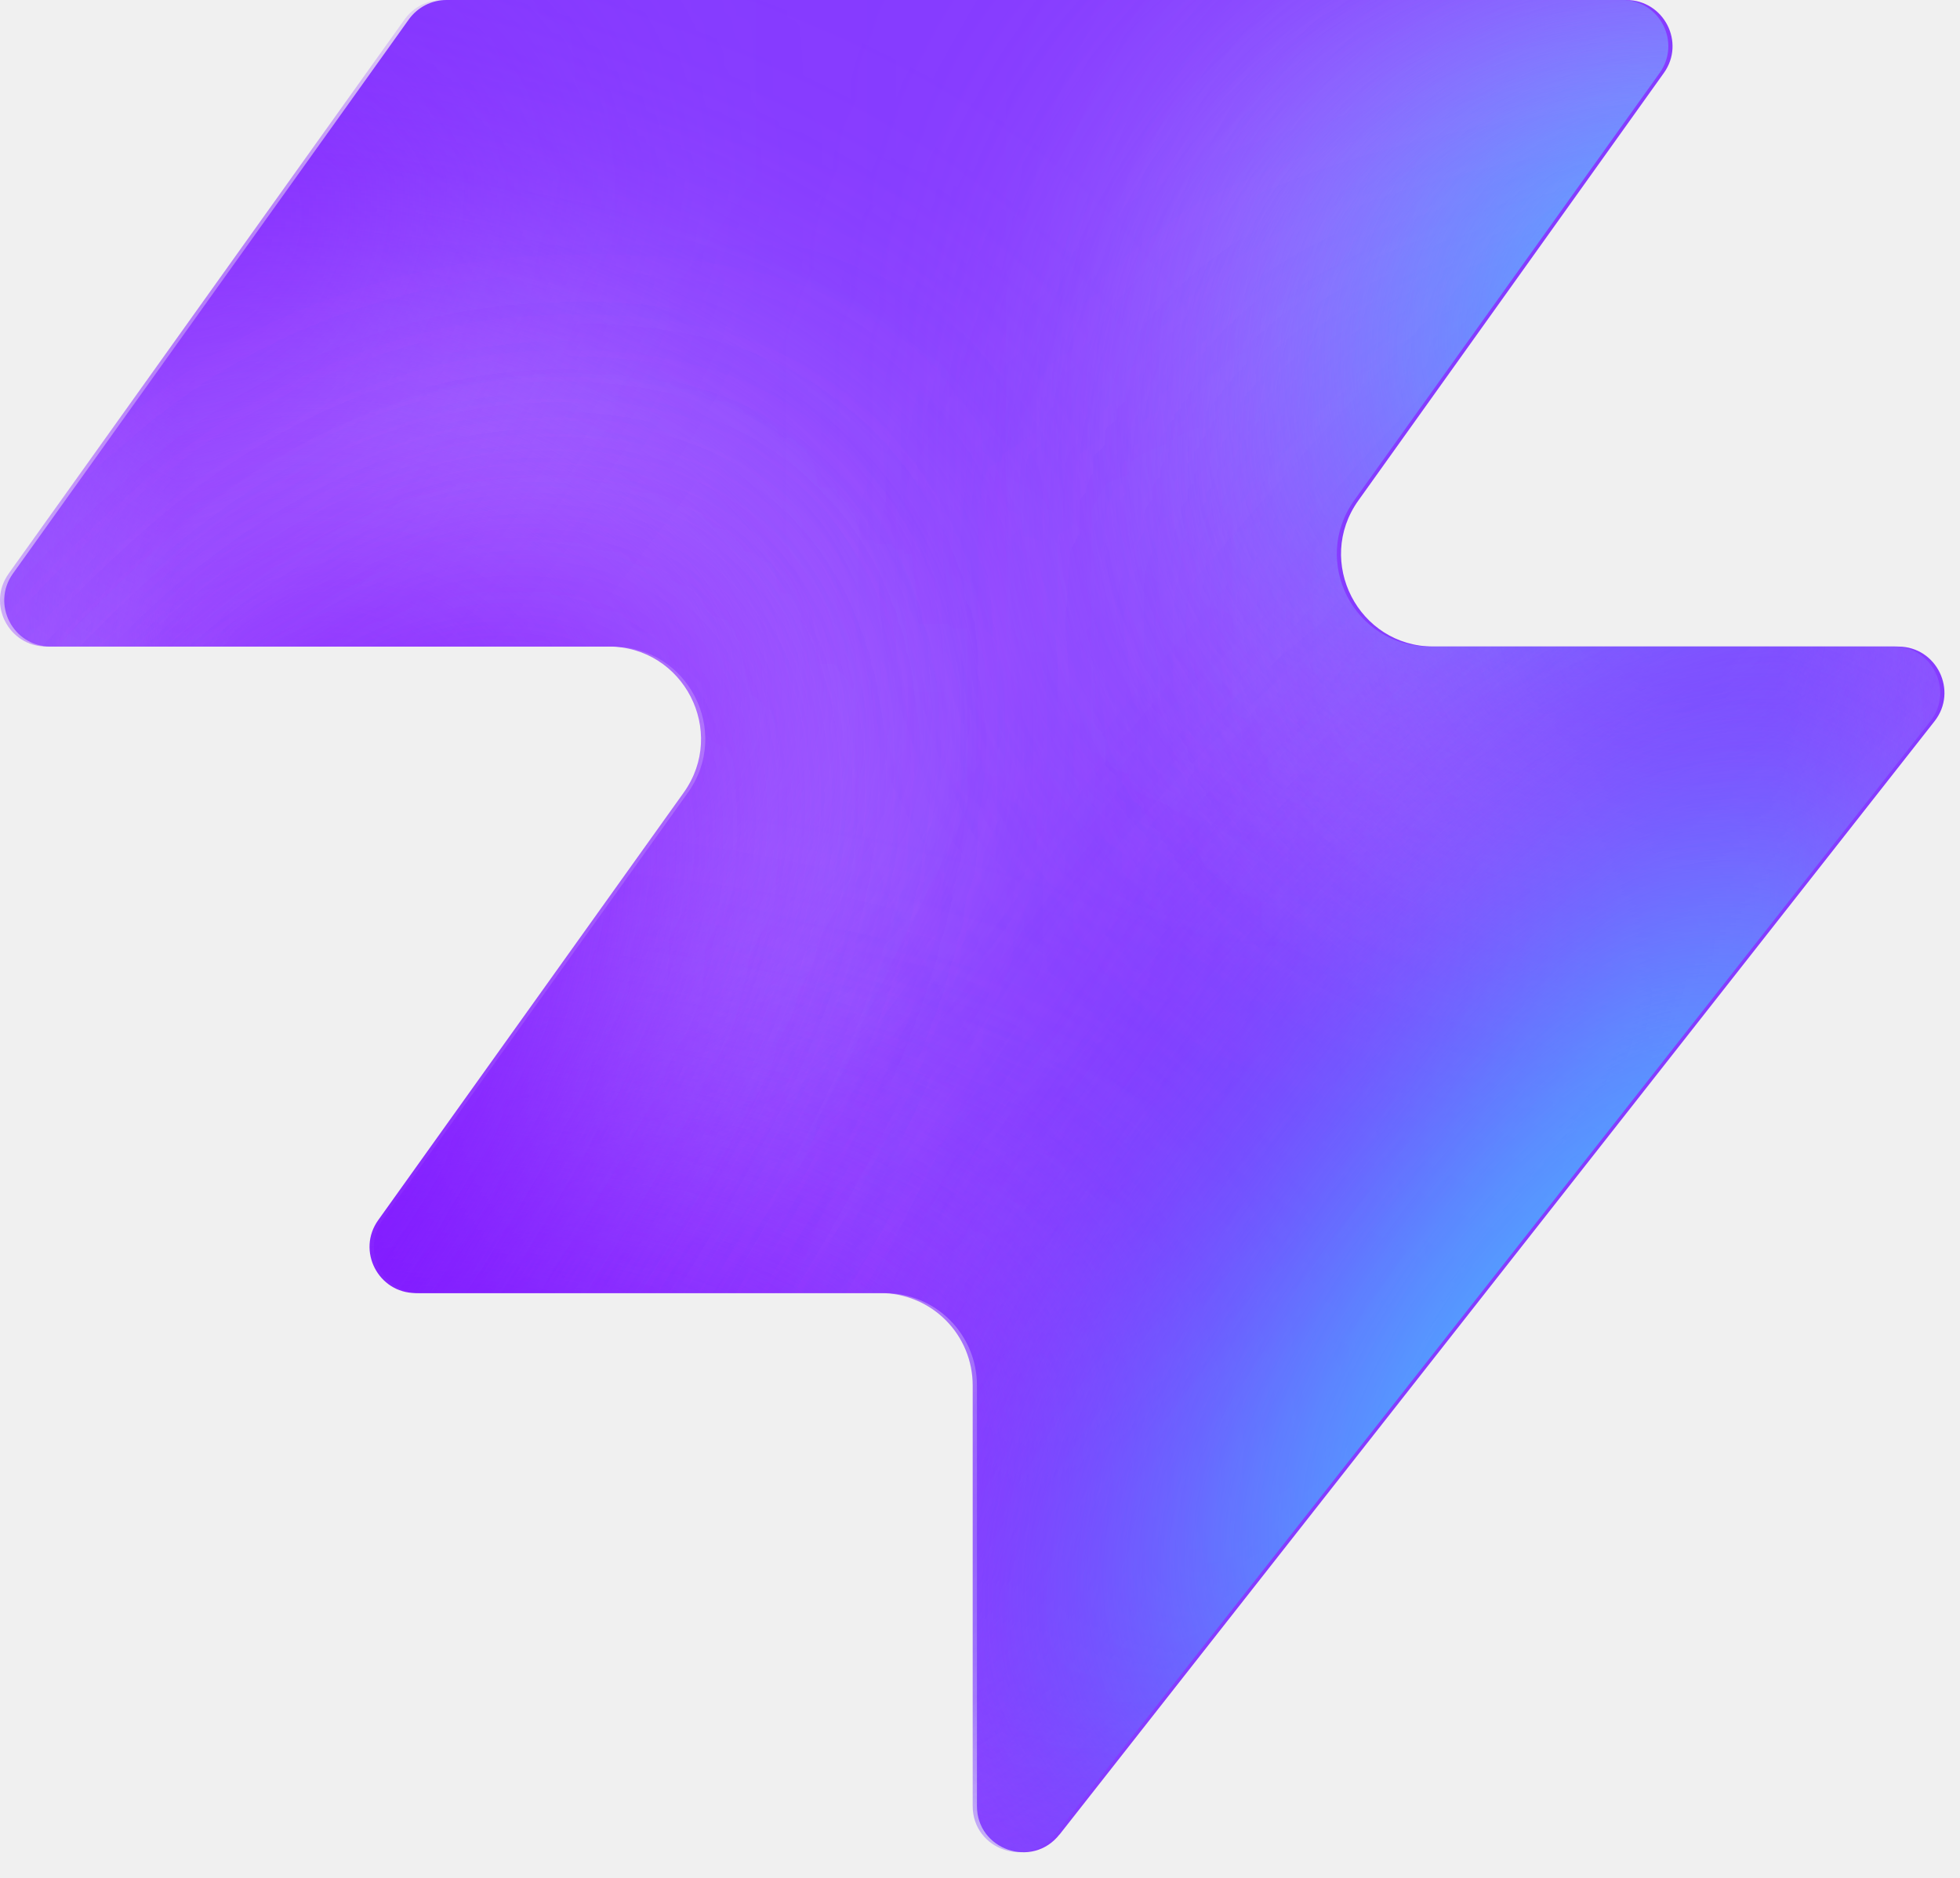
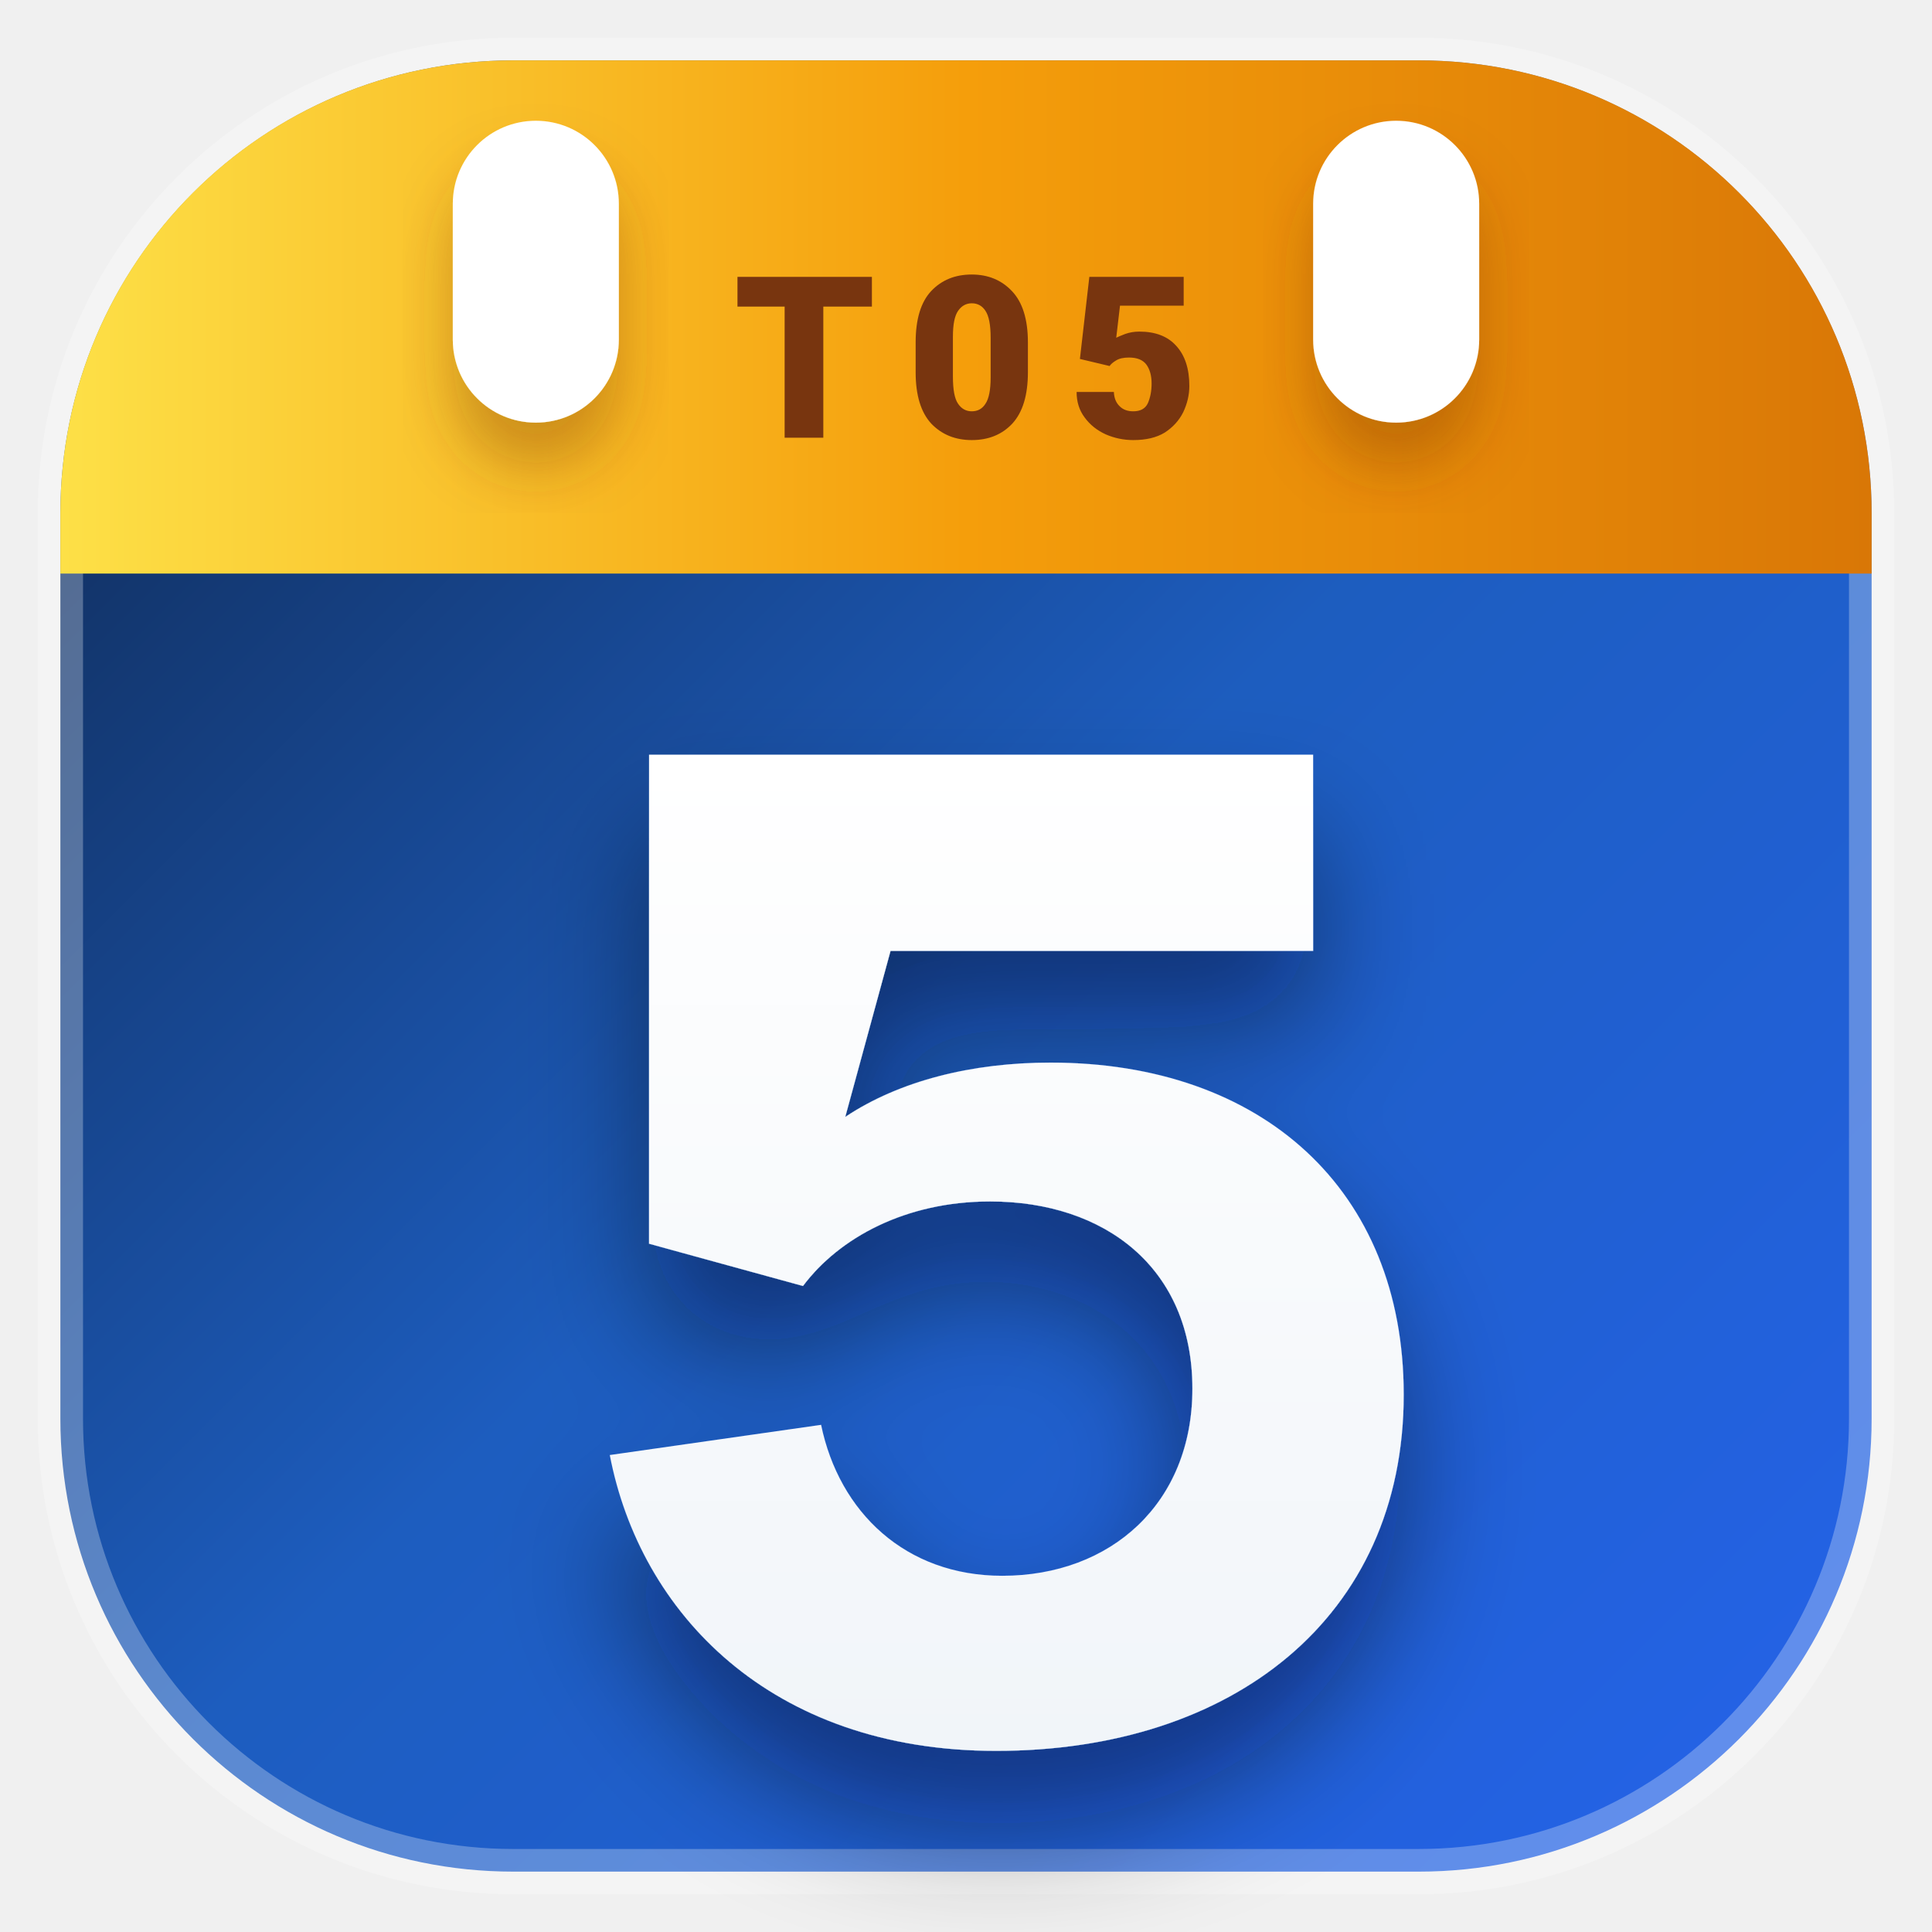
- <svg xmlns="http://www.w3.org/2000/svg" width="48" height="46" fill="none" viewBox="0 0 48 46">
-   <path fill="#863bff" d="M25.946 44.938c-.664.845-2.021.375-2.021-.698V33.937a2.26 2.26 0 0 0-2.262-2.262H10.287c-.92 0-1.456-1.04-.92-1.788l7.48-10.471c1.07-1.497 0-3.578-1.842-3.578H1.237c-.92 0-1.456-1.04-.92-1.788L10.013.474c.214-.297.556-.474.92-.474h28.894c.92 0 1.456 1.04.92 1.788l-7.48 10.471c-1.07 1.498 0 3.579 1.842 3.579h11.377c.943 0 1.473 1.088.89 1.83L25.947 44.94z" style="fill:#863bff;fill:color(display-p3 .525 .23 1);fill-opacity:1" />
-   <mask id="a" width="48" height="46" x="0" y="0" maskUnits="userSpaceOnUse" style="mask-type:alpha">
-     <path fill="#000" d="M25.842 44.938c-.664.844-2.021.375-2.021-.698V33.937a2.26 2.26 0 0 0-2.262-2.262H10.183c-.92 0-1.456-1.04-.92-1.788l7.48-10.471c1.07-1.498 0-3.579-1.842-3.579H1.133c-.92 0-1.456-1.04-.92-1.787L9.91.473c.214-.297.556-.474.92-.474h28.894c.92 0 1.456 1.04.92 1.788l-7.48 10.471c-1.07 1.498 0 3.578 1.842 3.578h11.377c.943 0 1.473 1.088.89 1.832L25.843 44.94z" style="fill:#000;fill-opacity:1" />
-   </mask>
-   <g mask="url(#a)">
-     <g filter="url(#b)">
-       <ellipse cx="5.508" cy="14.704" fill="#ede6ff" rx="5.508" ry="14.704" style="fill:#ede6ff;fill:color(display-p3 .927 .903 1);fill-opacity:1" transform="matrix(.00324 1 1 -.00324 -4.47 31.516)" />
-     </g>
-     <g filter="url(#c)">
-       <ellipse cx="10.399" cy="29.851" fill="#ede6ff" rx="10.399" ry="29.851" style="fill:#ede6ff;fill:color(display-p3 .927 .903 1);fill-opacity:1" transform="matrix(.00324 1 1 -.00324 -39.328 7.883)" />
-     </g>
-     <g filter="url(#d)">
-       <ellipse cx="5.508" cy="30.487" fill="#7e14ff" rx="5.508" ry="30.487" style="fill:#7e14ff;fill:color(display-p3 .492 .077 1);fill-opacity:1" transform="rotate(89.814 -25.913 -14.639)scale(1 -1)" />
-     </g>
-     <g filter="url(#e)">
-       <ellipse cx="5.508" cy="30.599" fill="#7e14ff" rx="5.508" ry="30.599" style="fill:#7e14ff;fill:color(display-p3 .492 .077 1);fill-opacity:1" transform="rotate(89.814 -32.644 -3.334)scale(1 -1)" />
-     </g>
-     <g filter="url(#f)">
-       <ellipse cx="5.508" cy="30.599" fill="#7e14ff" rx="5.508" ry="30.599" style="fill:#7e14ff;fill:color(display-p3 .492 .077 1);fill-opacity:1" transform="matrix(.00324 1 1 -.00324 -34.34 30.47)" />
-     </g>
-     <g filter="url(#g)">
-       <ellipse cx="14.072" cy="22.078" fill="#ede6ff" rx="14.072" ry="22.078" style="fill:#ede6ff;fill:color(display-p3 .927 .903 1);fill-opacity:1" transform="rotate(93.35 24.506 48.493)scale(-1 1)" />
-     </g>
-     <g filter="url(#h)">
-       <ellipse cx="3.47" cy="21.501" fill="#7e14ff" rx="3.47" ry="21.501" style="fill:#7e14ff;fill:color(display-p3 .492 .077 1);fill-opacity:1" transform="rotate(89.009 28.708 47.59)scale(-1 1)" />
-     </g>
-     <g filter="url(#i)">
-       <ellipse cx="3.47" cy="21.501" fill="#7e14ff" rx="3.47" ry="21.501" style="fill:#7e14ff;fill:color(display-p3 .492 .077 1);fill-opacity:1" transform="rotate(89.009 28.708 47.59)scale(-1 1)" />
-     </g>
-     <g filter="url(#j)">
-       <ellipse cx=".387" cy="8.972" fill="#7e14ff" rx="4.407" ry="29.108" style="fill:#7e14ff;fill:color(display-p3 .492 .077 1);fill-opacity:1" transform="rotate(39.51 .387 8.972)" />
-     </g>
-     <g filter="url(#k)">
-       <ellipse cx="47.523" cy="-6.092" fill="#7e14ff" rx="4.407" ry="29.108" style="fill:#7e14ff;fill:color(display-p3 .492 .077 1);fill-opacity:1" transform="rotate(37.892 47.523 -6.092)" />
-     </g>
-     <g filter="url(#l)">
-       <ellipse cx="41.412" cy="6.333" fill="#47bfff" rx="5.971" ry="9.665" style="fill:#47bfff;fill:color(display-p3 .28 .748 1);fill-opacity:1" transform="rotate(37.892 41.412 6.333)" />
-     </g>
-     <g filter="url(#m)">
-       <ellipse cx="-1.879" cy="38.332" fill="#7e14ff" rx="4.407" ry="29.108" style="fill:#7e14ff;fill:color(display-p3 .492 .077 1);fill-opacity:1" transform="rotate(37.892 -1.88 38.332)" />
-     </g>
-     <g filter="url(#n)">
-       <ellipse cx="-1.879" cy="38.332" fill="#7e14ff" rx="4.407" ry="29.108" style="fill:#7e14ff;fill:color(display-p3 .492 .077 1);fill-opacity:1" transform="rotate(37.892 -1.88 38.332)" />
-     </g>
-     <g filter="url(#o)">
-       <ellipse cx="35.651" cy="29.907" fill="#7e14ff" rx="4.407" ry="29.108" style="fill:#7e14ff;fill:color(display-p3 .492 .077 1);fill-opacity:1" transform="rotate(37.892 35.651 29.907)" />
-     </g>
-     <g filter="url(#p)">
-       <ellipse cx="38.418" cy="32.4" fill="#47bfff" rx="5.971" ry="15.297" style="fill:#47bfff;fill:color(display-p3 .28 .748 1);fill-opacity:1" transform="rotate(37.892 38.418 32.4)" />
-     </g>
-   </g>
+ <svg xmlns="http://www.w3.org/2000/svg" viewBox="0 0 64 64" width="64" height="64">
  <defs>
-     <filter id="b" width="60.045" height="41.654" x="-19.77" y="16.149" color-interpolation-filters="sRGB" filterUnits="userSpaceOnUse">
-       <feFlood flood-opacity="0" result="BackgroundImageFix" />
-       <feBlend in="SourceGraphic" in2="BackgroundImageFix" result="shape" />
-       <feGaussianBlur result="effect1_foregroundBlur_2002_17158" stdDeviation="7.659" />
+     <linearGradient id="bgGrad" x1="0%" y1="0%" x2="100%" y2="100%">
+       <stop offset="0%" stop-color="#0e2448" />
+       <stop offset="50%" stop-color="#1d5dbf" />
+       <stop offset="100%" stop-color="#2563eb" />
+     </linearGradient>
+     <linearGradient id="goldTop" x1="0%" y1="0%" x2="100%" y2="0%">
+       <stop offset="0%" stop-color="#fde047" />
+       <stop offset="50%" stop-color="#f59e0b" />
+       <stop offset="100%" stop-color="#d97706" />
+     </linearGradient>
+     <linearGradient id="numGrad" x1="0%" y1="0%" x2="0%" y2="100%">
+       <stop offset="0%" stop-color="#ffffff" />
+       <stop offset="100%" stop-color="#f1f5f9" />
+     </linearGradient>
+     <filter id="fShadow" x="-20%" y="-20%" width="140%" height="140%">
+       <feDropShadow dx="0" dy="2.5" stdDeviation="2" flood-color="#040e1d" flood-opacity="0.45" />
    </filter>
-     <filter id="c" width="90.34" height="51.437" x="-54.613" y="-7.533" color-interpolation-filters="sRGB" filterUnits="userSpaceOnUse">
-       <feFlood flood-opacity="0" result="BackgroundImageFix" />
-       <feBlend in="SourceGraphic" in2="BackgroundImageFix" result="shape" />
-       <feGaussianBlur result="effect1_foregroundBlur_2002_17158" stdDeviation="7.659" />
-     </filter>
-     <filter id="d" width="79.355" height="29.4" x="-49.64" y="2.03" color-interpolation-filters="sRGB" filterUnits="userSpaceOnUse">
-       <feFlood flood-opacity="0" result="BackgroundImageFix" />
-       <feBlend in="SourceGraphic" in2="BackgroundImageFix" result="shape" />
-       <feGaussianBlur result="effect1_foregroundBlur_2002_17158" stdDeviation="4.596" />
-     </filter>
-     <filter id="e" width="79.579" height="29.4" x="-45.045" y="20.029" color-interpolation-filters="sRGB" filterUnits="userSpaceOnUse">
-       <feFlood flood-opacity="0" result="BackgroundImageFix" />
-       <feBlend in="SourceGraphic" in2="BackgroundImageFix" result="shape" />
-       <feGaussianBlur result="effect1_foregroundBlur_2002_17158" stdDeviation="4.596" />
-     </filter>
-     <filter id="f" width="79.579" height="29.4" x="-43.513" y="21.178" color-interpolation-filters="sRGB" filterUnits="userSpaceOnUse">
-       <feFlood flood-opacity="0" result="BackgroundImageFix" />
-       <feBlend in="SourceGraphic" in2="BackgroundImageFix" result="shape" />
-       <feGaussianBlur result="effect1_foregroundBlur_2002_17158" stdDeviation="4.596" />
-     </filter>
-     <filter id="g" width="74.749" height="58.852" x="15.756" y="-17.901" color-interpolation-filters="sRGB" filterUnits="userSpaceOnUse">
-       <feFlood flood-opacity="0" result="BackgroundImageFix" />
-       <feBlend in="SourceGraphic" in2="BackgroundImageFix" result="shape" />
-       <feGaussianBlur result="effect1_foregroundBlur_2002_17158" stdDeviation="7.659" />
-     </filter>
-     <filter id="h" width="61.377" height="25.362" x="23.548" y="2.284" color-interpolation-filters="sRGB" filterUnits="userSpaceOnUse">
-       <feFlood flood-opacity="0" result="BackgroundImageFix" />
-       <feBlend in="SourceGraphic" in2="BackgroundImageFix" result="shape" />
-       <feGaussianBlur result="effect1_foregroundBlur_2002_17158" stdDeviation="4.596" />
-     </filter>
-     <filter id="i" width="61.377" height="25.362" x="23.548" y="2.284" color-interpolation-filters="sRGB" filterUnits="userSpaceOnUse">
-       <feFlood flood-opacity="0" result="BackgroundImageFix" />
-       <feBlend in="SourceGraphic" in2="BackgroundImageFix" result="shape" />
-       <feGaussianBlur result="effect1_foregroundBlur_2002_17158" stdDeviation="4.596" />
-     </filter>
-     <filter id="j" width="56.045" height="63.649" x="-27.636" y="-22.853" color-interpolation-filters="sRGB" filterUnits="userSpaceOnUse">
-       <feFlood flood-opacity="0" result="BackgroundImageFix" />
-       <feBlend in="SourceGraphic" in2="BackgroundImageFix" result="shape" />
-       <feGaussianBlur result="effect1_foregroundBlur_2002_17158" stdDeviation="4.596" />
-     </filter>
-     <filter id="k" width="54.814" height="64.646" x="20.116" y="-38.415" color-interpolation-filters="sRGB" filterUnits="userSpaceOnUse">
-       <feFlood flood-opacity="0" result="BackgroundImageFix" />
-       <feBlend in="SourceGraphic" in2="BackgroundImageFix" result="shape" />
-       <feGaussianBlur result="effect1_foregroundBlur_2002_17158" stdDeviation="4.596" />
-     </filter>
-     <filter id="l" width="33.541" height="35.313" x="24.641" y="-11.323" color-interpolation-filters="sRGB" filterUnits="userSpaceOnUse">
-       <feFlood flood-opacity="0" result="BackgroundImageFix" />
-       <feBlend in="SourceGraphic" in2="BackgroundImageFix" result="shape" />
-       <feGaussianBlur result="effect1_foregroundBlur_2002_17158" stdDeviation="4.596" />
-     </filter>
-     <filter id="m" width="54.814" height="64.646" x="-29.286" y="6.009" color-interpolation-filters="sRGB" filterUnits="userSpaceOnUse">
-       <feFlood flood-opacity="0" result="BackgroundImageFix" />
-       <feBlend in="SourceGraphic" in2="BackgroundImageFix" result="shape" />
-       <feGaussianBlur result="effect1_foregroundBlur_2002_17158" stdDeviation="4.596" />
-     </filter>
-     <filter id="n" width="54.814" height="64.646" x="-29.286" y="6.009" color-interpolation-filters="sRGB" filterUnits="userSpaceOnUse">
-       <feFlood flood-opacity="0" result="BackgroundImageFix" />
-       <feBlend in="SourceGraphic" in2="BackgroundImageFix" result="shape" />
-       <feGaussianBlur result="effect1_foregroundBlur_2002_17158" stdDeviation="4.596" />
-     </filter>
-     <filter id="o" width="54.814" height="64.646" x="8.244" y="-2.416" color-interpolation-filters="sRGB" filterUnits="userSpaceOnUse">
-       <feFlood flood-opacity="0" result="BackgroundImageFix" />
-       <feBlend in="SourceGraphic" in2="BackgroundImageFix" result="shape" />
-       <feGaussianBlur result="effect1_foregroundBlur_2002_17158" stdDeviation="4.596" />
-     </filter>
-     <filter id="p" width="39.409" height="43.623" x="18.713" y="10.588" color-interpolation-filters="sRGB" filterUnits="userSpaceOnUse">
-       <feFlood flood-opacity="0" result="BackgroundImageFix" />
-       <feBlend in="SourceGraphic" in2="BackgroundImageFix" result="shape" />
-       <feGaussianBlur result="effect1_foregroundBlur_2002_17158" stdDeviation="4.596" />
+     <filter id="ringShadow" x="-30%" y="-30%" width="160%" height="160%">
+       <feDropShadow dx="0" dy="1.5" stdDeviation="1" flood-color="#78350f" flood-opacity="0.35" />
    </filter>
  </defs>
+   <rect x="2" y="2" width="60" height="60" rx="15" fill="url(#bgGrad)" />
+   <rect x="2" y="2" width="60" height="60" rx="15" fill="none" stroke="rgba(255,255,255,0.28)" stroke-width="1.5" />
+   <path d="M 2 17 C 2 8.7 8.7 2 17 2 L 47 2 C 55.3 2 62 8.7 62 17 L 62 19 L 2 19 Z" fill="url(#goldTop)" />
+   <rect x="15" y="4" width="5.5" height="10" rx="2.75" fill="#ffffff" filter="url(#ringShadow)" />
+   <rect x="43.5" y="4" width="5.5" height="10" rx="2.75" fill="#ffffff" filter="url(#ringShadow)" />
+   <text x="32" y="14.5" fill="#78350f" font-family="-apple-system, BlinkMacSystemFont, 'Segoe UI', Roboto, Helvetica, Arial, sans-serif" font-weight="900" font-size="7.5" text-anchor="middle" letter-spacing="1">T05</text>
+   <path d="     M 21.5 25     H 43.5     V 31.5     H 29.5     L 28 37     C 29.8 35.8 32.2 35.2 34.8 35.2     C 41.8 35.2 46.5 39.4 46.5 46.2     C 46.5 53.6 40.8 58 33 58     C 25.5 58 21.2 53.4 20.2 48.2     L 27.2 47.2     C 27.8 50.1 30 52.2 33.2 52.2     C 36.8 52.2 39.5 49.8 39.5 46     C 39.5 42 36.6 39.8 32.8 39.8     C 30 39.8 27.8 41 26.6 42.6     L 21.5 41.2     Z   " fill="url(#numGrad)" filter="url(#fShadow)" />
</svg>
